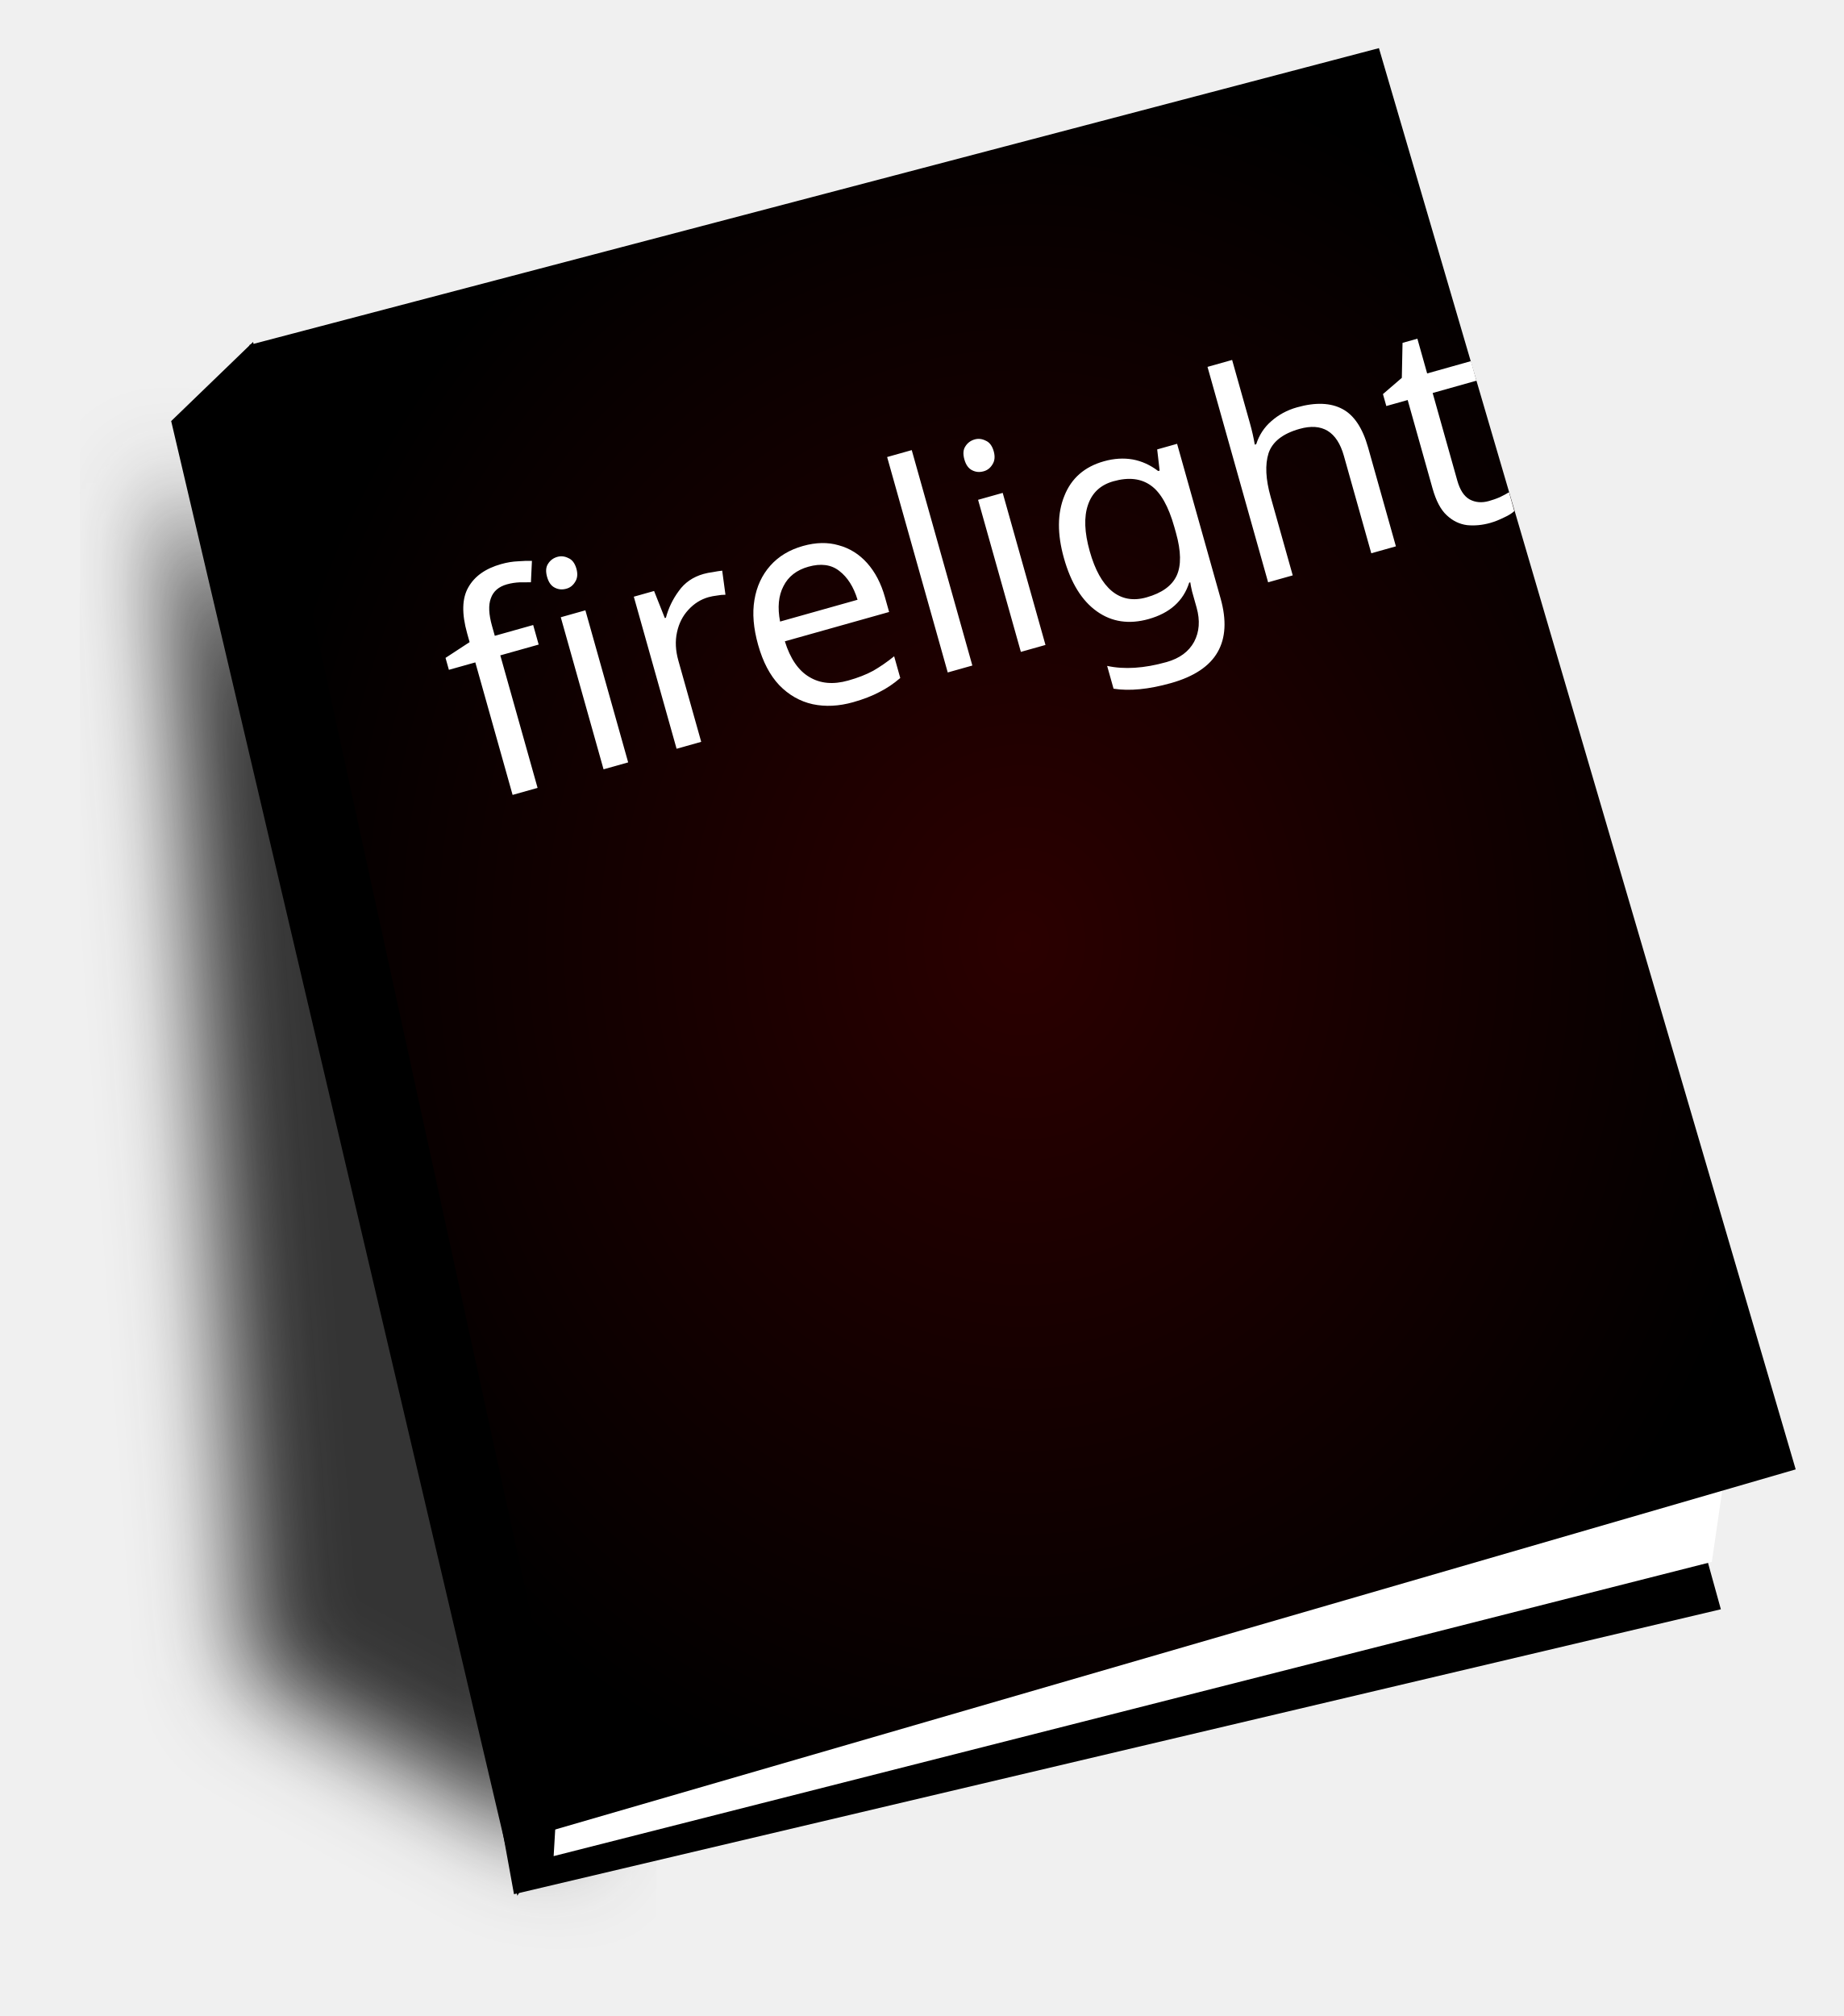
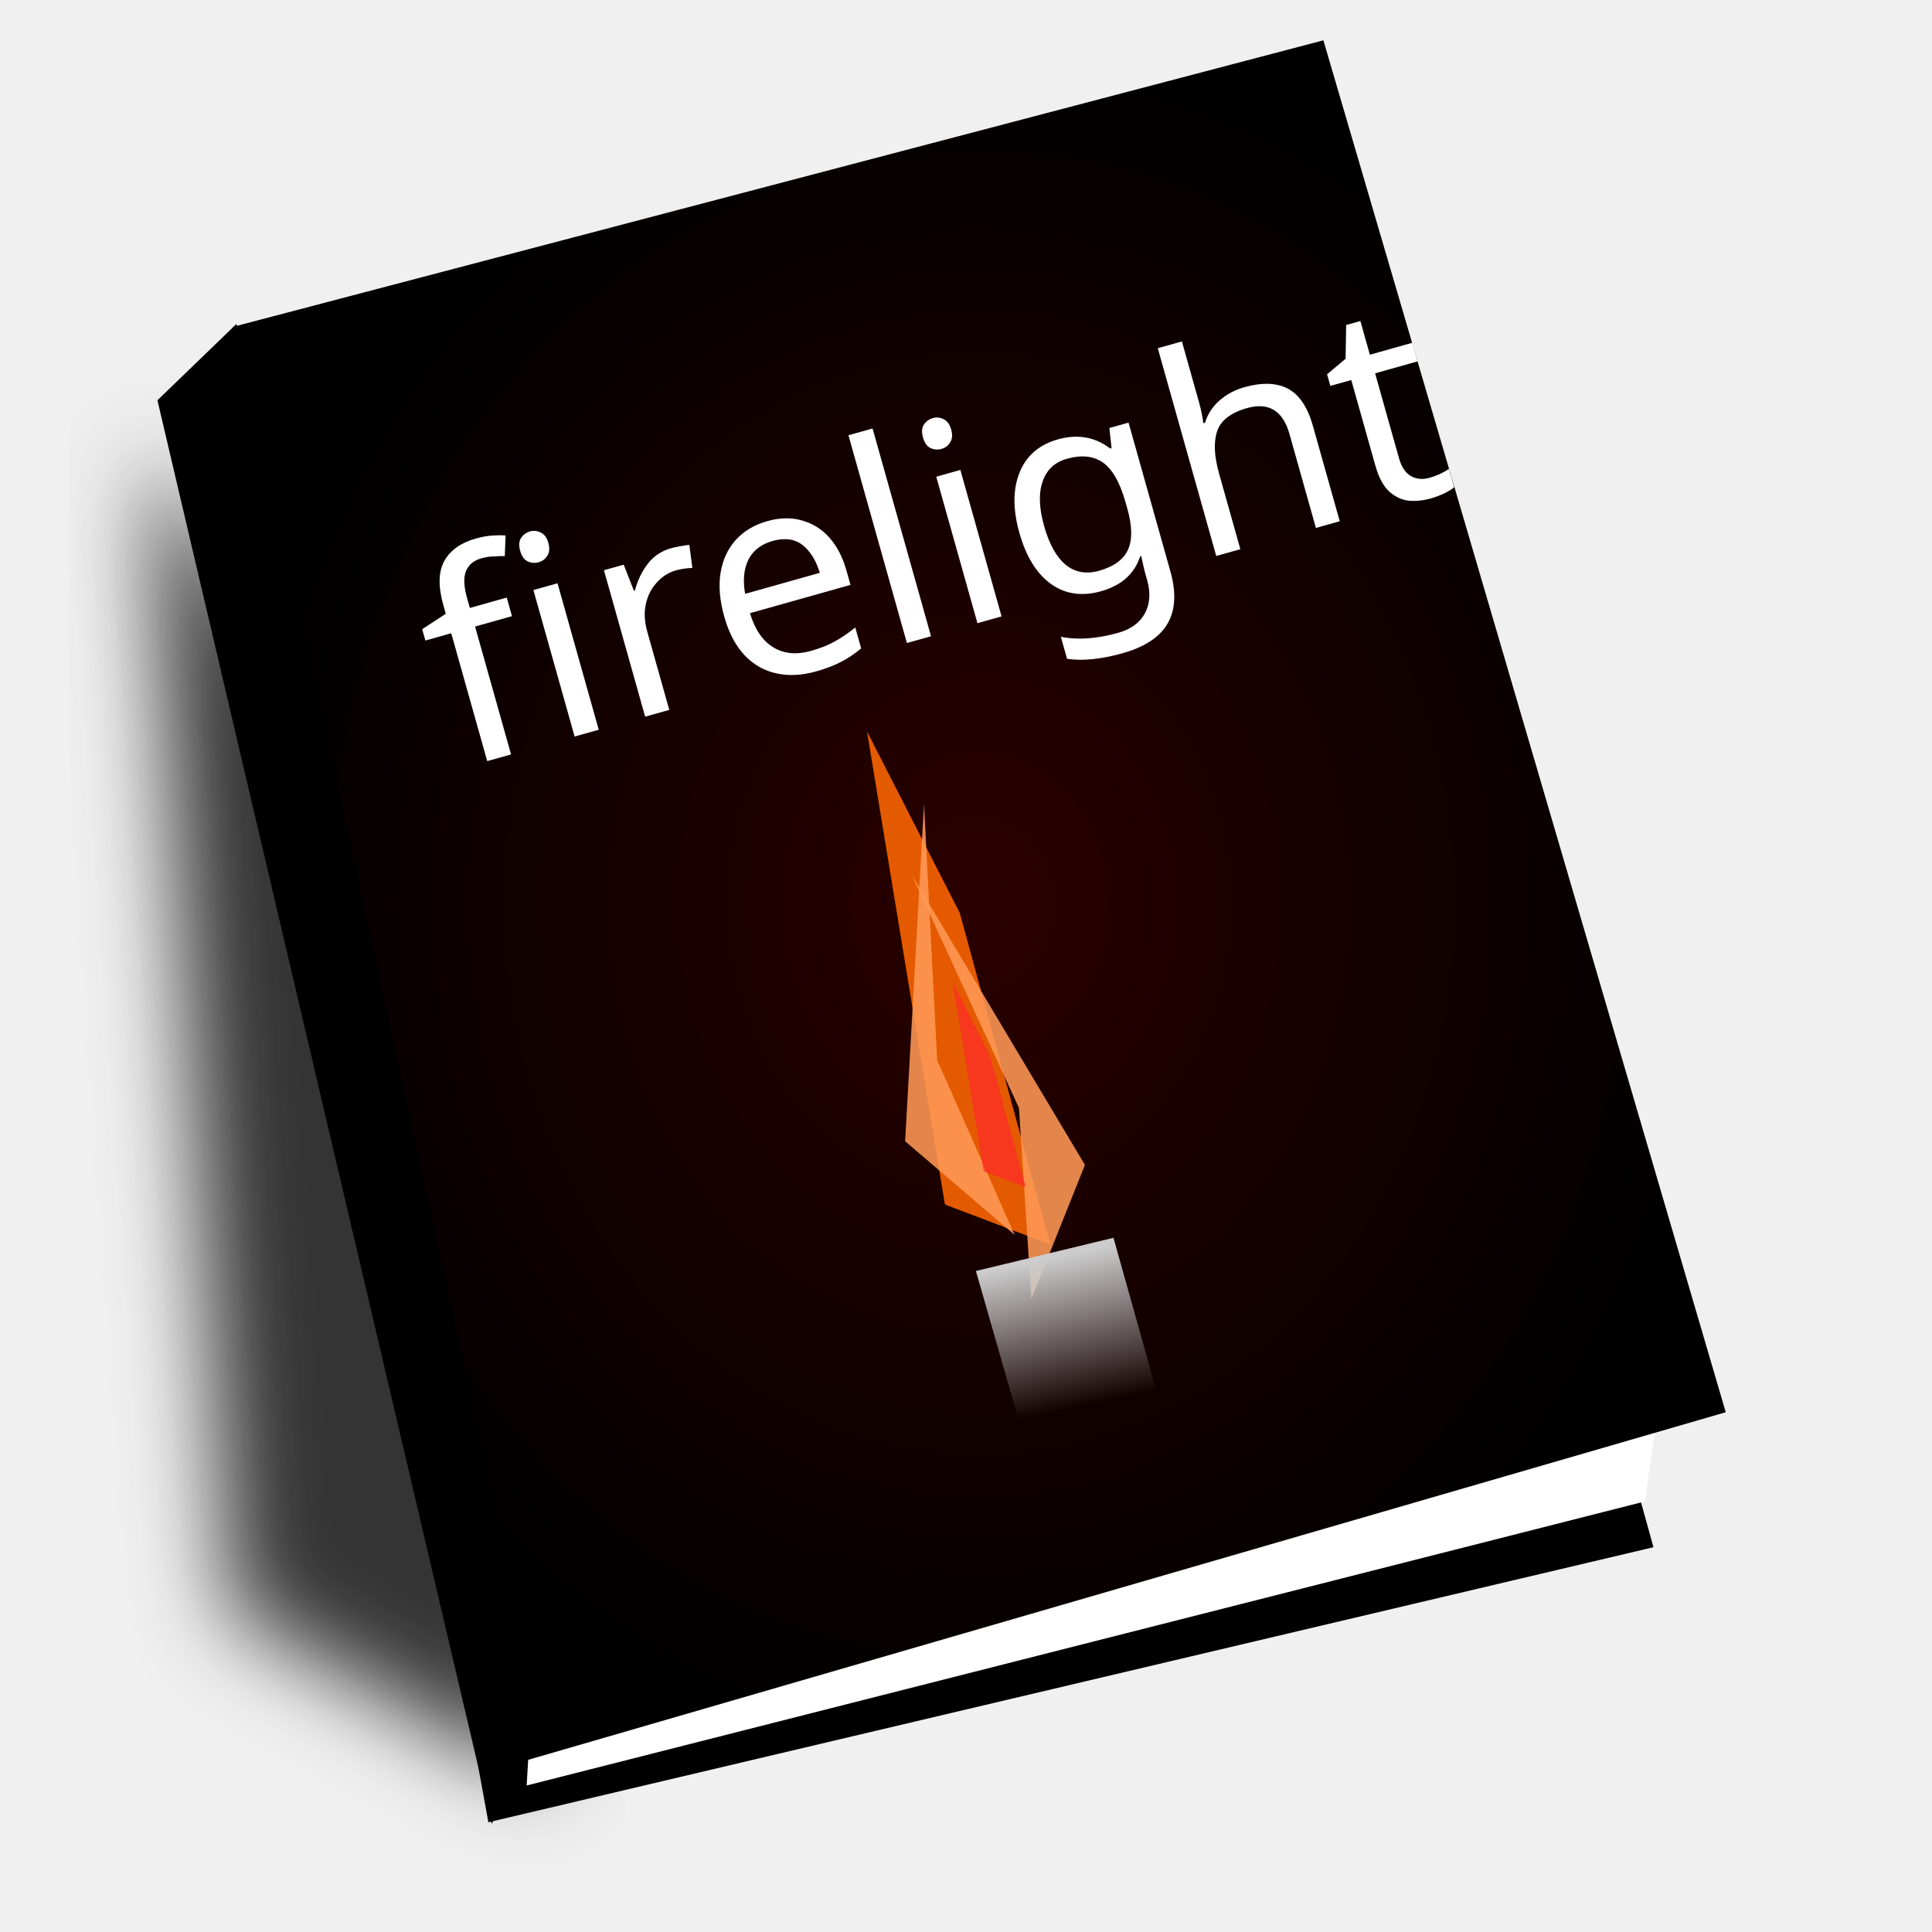
- <svg xmlns="http://www.w3.org/2000/svg" xmlns:xlink="http://www.w3.org/1999/xlink" width="76.609" height="83.751" id="svg7027" version="1.1">
+ <svg xmlns="http://www.w3.org/2000/svg" xmlns:xlink="http://www.w3.org/1999/xlink" width="100" height="100" id="svg7027" version="1.1">
  <defs id="defs7029">
-     <radialGradient xlink:href="#linearGradient6835" id="radialGradient6841" cx="546.709" cy="1034.365" fx="546.709" fy="1034.365" r="15.762" gradientTransform="matrix(2.037954,0,0,2.356608,-787.1278,-2156.532)" gradientUnits="userSpaceOnUse" />
+     <linearGradient id="linearGradient8346">
+       <stop id="stop8348" offset="0" style="stop-color:#cccccc;stop-opacity:0.372" />
+       <stop id="stop8350" offset="1" style="stop-color:#cccccc;stop-opacity:0;" />
+     </linearGradient>
+     <linearGradient id="linearGradient8334">
+       <stop style="stop-color:#cccccc;stop-opacity:1;" offset="0" id="stop8336" />
+       <stop style="stop-color:#cccccc;stop-opacity:0;" offset="1" id="stop8338" />
+     </linearGradient>
+     <radialGradient xlink:href="#linearGradient6835" id="radialGradient6841" cx="546.709" cy="1034.365" fx="546.709" fy="1034.365" r="15.762" gradientTransform="matrix(2.450968,0,0,2.8342,-1004.721,-2659.172)" gradientUnits="userSpaceOnUse" />
    <linearGradient id="linearGradient6835">
      <stop style="stop-color:#2b0000;stop-opacity:1;" offset="0" id="stop6837" />
      <stop style="stop-color:#000000;stop-opacity:1;" offset="1" id="stop6839" />
    </linearGradient>
    <filter color-interpolation-filters="sRGB" id="filter7000" x="-0.197" width="1.394" y="-0.102" height="1.204">
      <feGaussianBlur stdDeviation="1.115" id="feGaussianBlur7002" />
    </filter>
+     <linearGradient xlink:href="#linearGradient8334" id="linearGradient8340" x1="260.936" y1="362.431" x2="261.597" y2="370.88" gradientUnits="userSpaceOnUse" />
+     <linearGradient xlink:href="#linearGradient8346" id="linearGradient8344" gradientUnits="userSpaceOnUse" x1="254.6" y1="366.618" x2="265.606" y2="366.651" />
+     <linearGradient xlink:href="#linearGradient8334" id="linearGradient8362" gradientUnits="userSpaceOnUse" x1="260.995" y1="362.186" x2="260.764" y2="370.029" />
  </defs>
-   <g id="layer1" transform="translate(-284.5527,-241.9152)">
-     <path style="fill:#1a1a1a;fill-opacity:1;stroke:none;filter:url(#filter7000);opacity:0.876" d="m 529.487,1025.823 9.197,13.025 0.555,19.657 -7.721,-4.221 z" id="rect6816" transform="matrix(1.759172,0,0,1.75918,-640.1979,-1543.141)" />
-     <path style="fill:#000000;fill-opacity:1;stroke:none" d="m 305.908,320.606 -11.527,-63.438 44.097,-11.816 17.574,63.418 z" id="path6797" />
-     <path style="fill:#ffffff;fill-opacity:1;stroke:none" d="m 307.685,316.837 48.893,-16.212 -0.901,6.176 -48.121,12.223 z" id="rect6813" />
-     <path id="path6809" d="m 306.637,318.204 -11.72,-61.959 46.928,-12.33 17.316,59.043 z" style="fill:url(#radialGradient6841);fill-opacity:1;stroke:none" />
-     <path id="path6811" d="m 306.048,320.672 -14.383,-61.264 3.404,-3.288 13.186,60.408 -1.034,2.092 z" style="fill:#000000;fill-opacity:1;stroke:none" />
-     <text xml:space="preserve" style="font-size:12.228px;font-style:normal;font-variant:normal;font-weight:normal;font-stretch:normal;line-height:125%;letter-spacing:0px;word-spacing:0px;fill:#ffffff;fill-opacity:1;stroke:none;font-family:Andalus;-inkscape-font-specification:Andalus" x="218.624" y="347.501" id="text6831" transform="matrix(0.96262,-0.270848,0.2708466,0.9626246,0,0)">
-       <tspan id="tspan6833" x="218.624" y="347.501" style="stroke:none">firelight</tspan>
+   <g id="layer1" transform="translate(-284.5527,-225.6663)">
+     <path style="opacity:0.876;fill:#1a1a1a;fill-opacity:1;stroke:none;filter:url(#filter7000)" d="m 529.487,1025.823 9.197,13.025 0.555,19.657 -7.721,-4.221 z" id="rect6816" transform="matrix(2.115687,0,0,2.115698,-828.014,-1921.47)" />
+     <path style="fill:#000000;fill-opacity:1;stroke:none" d="m 309.83,319.986 -13.863,-76.295 53.034,-14.211 21.135,76.27 z" id="path6797" />
+     <path style="fill:#ffffff;fill-opacity:1;stroke:none" d="m 311.968,315.453 58.801,-19.497 -1.083,7.427 -57.873,14.7 z" id="rect6813" />
+     <path id="path6809" d="m 310.708,317.098 -14.095,-74.515 56.438,-14.829 20.826,71.009 z" style="fill:url(#radialGradient6841);fill-opacity:1;stroke:none" />
+     <path id="path6811" d="m 309.999,320.065 -17.298,-73.68 4.093,-3.954 15.858,72.65 -1.243,2.515 z" style="fill:#000000;fill-opacity:1;stroke:none" />
+     <text xml:space="preserve" style="font-size:14.706px;font-style:normal;font-variant:normal;font-weight:normal;font-stretch:normal;line-height:125%;letter-spacing:0px;word-spacing:0px;fill:#ffffff;fill-opacity:1;stroke:none;font-family:Andalus;-inkscape-font-specification:Andalus" x="224.794" y="339.054" id="text6831" transform="matrix(0.96262,-0.270848,0.2708466,0.9626246,0,0)">
+       <tspan id="tspan6833" x="224.794" y="339.054" style="stroke:none">firelight</tspan>
    </text>
+     <path style="opacity:0.876;fill:#ff6600;fill-opacity:1;stroke:none" d="m 329.428,263.523 4.803,9.399 4.687,17.161 -5.457,-2.071 z" id="rect8322" />
+     <path id="path8325" d="m 332.379,267.282 0.68,13.256 4.014,9.051 -5.671,-4.852 z" style="opacity:0.876;fill:#ff9955;fill-opacity:1;stroke:none" />
+     <path style="opacity:0.876;fill:#ff9955;fill-opacity:1;stroke:none" d="m 331.748,270.952 5.546,12.06 0.642,9.88 2.773,-6.929 z" id="path8327" />
+     <path id="path8329" d="m 333.857,276.496 1.921,3.76 1.875,6.864 -2.183,-0.828 z" style="opacity:0.721;fill:#ff2a2a;fill-opacity:1;stroke:none" />
+     <path transform="matrix(0.9720856,-0.2346264,0.2346264,0.9720856,0,0)" style="fill:url(#linearGradient8362);fill-opacity:1;stroke:none" d="m 257.33,361.932 7.324,0 0.457,12.39 -7.226,0.673 z" id="rect8331" />
  </g>
</svg>
